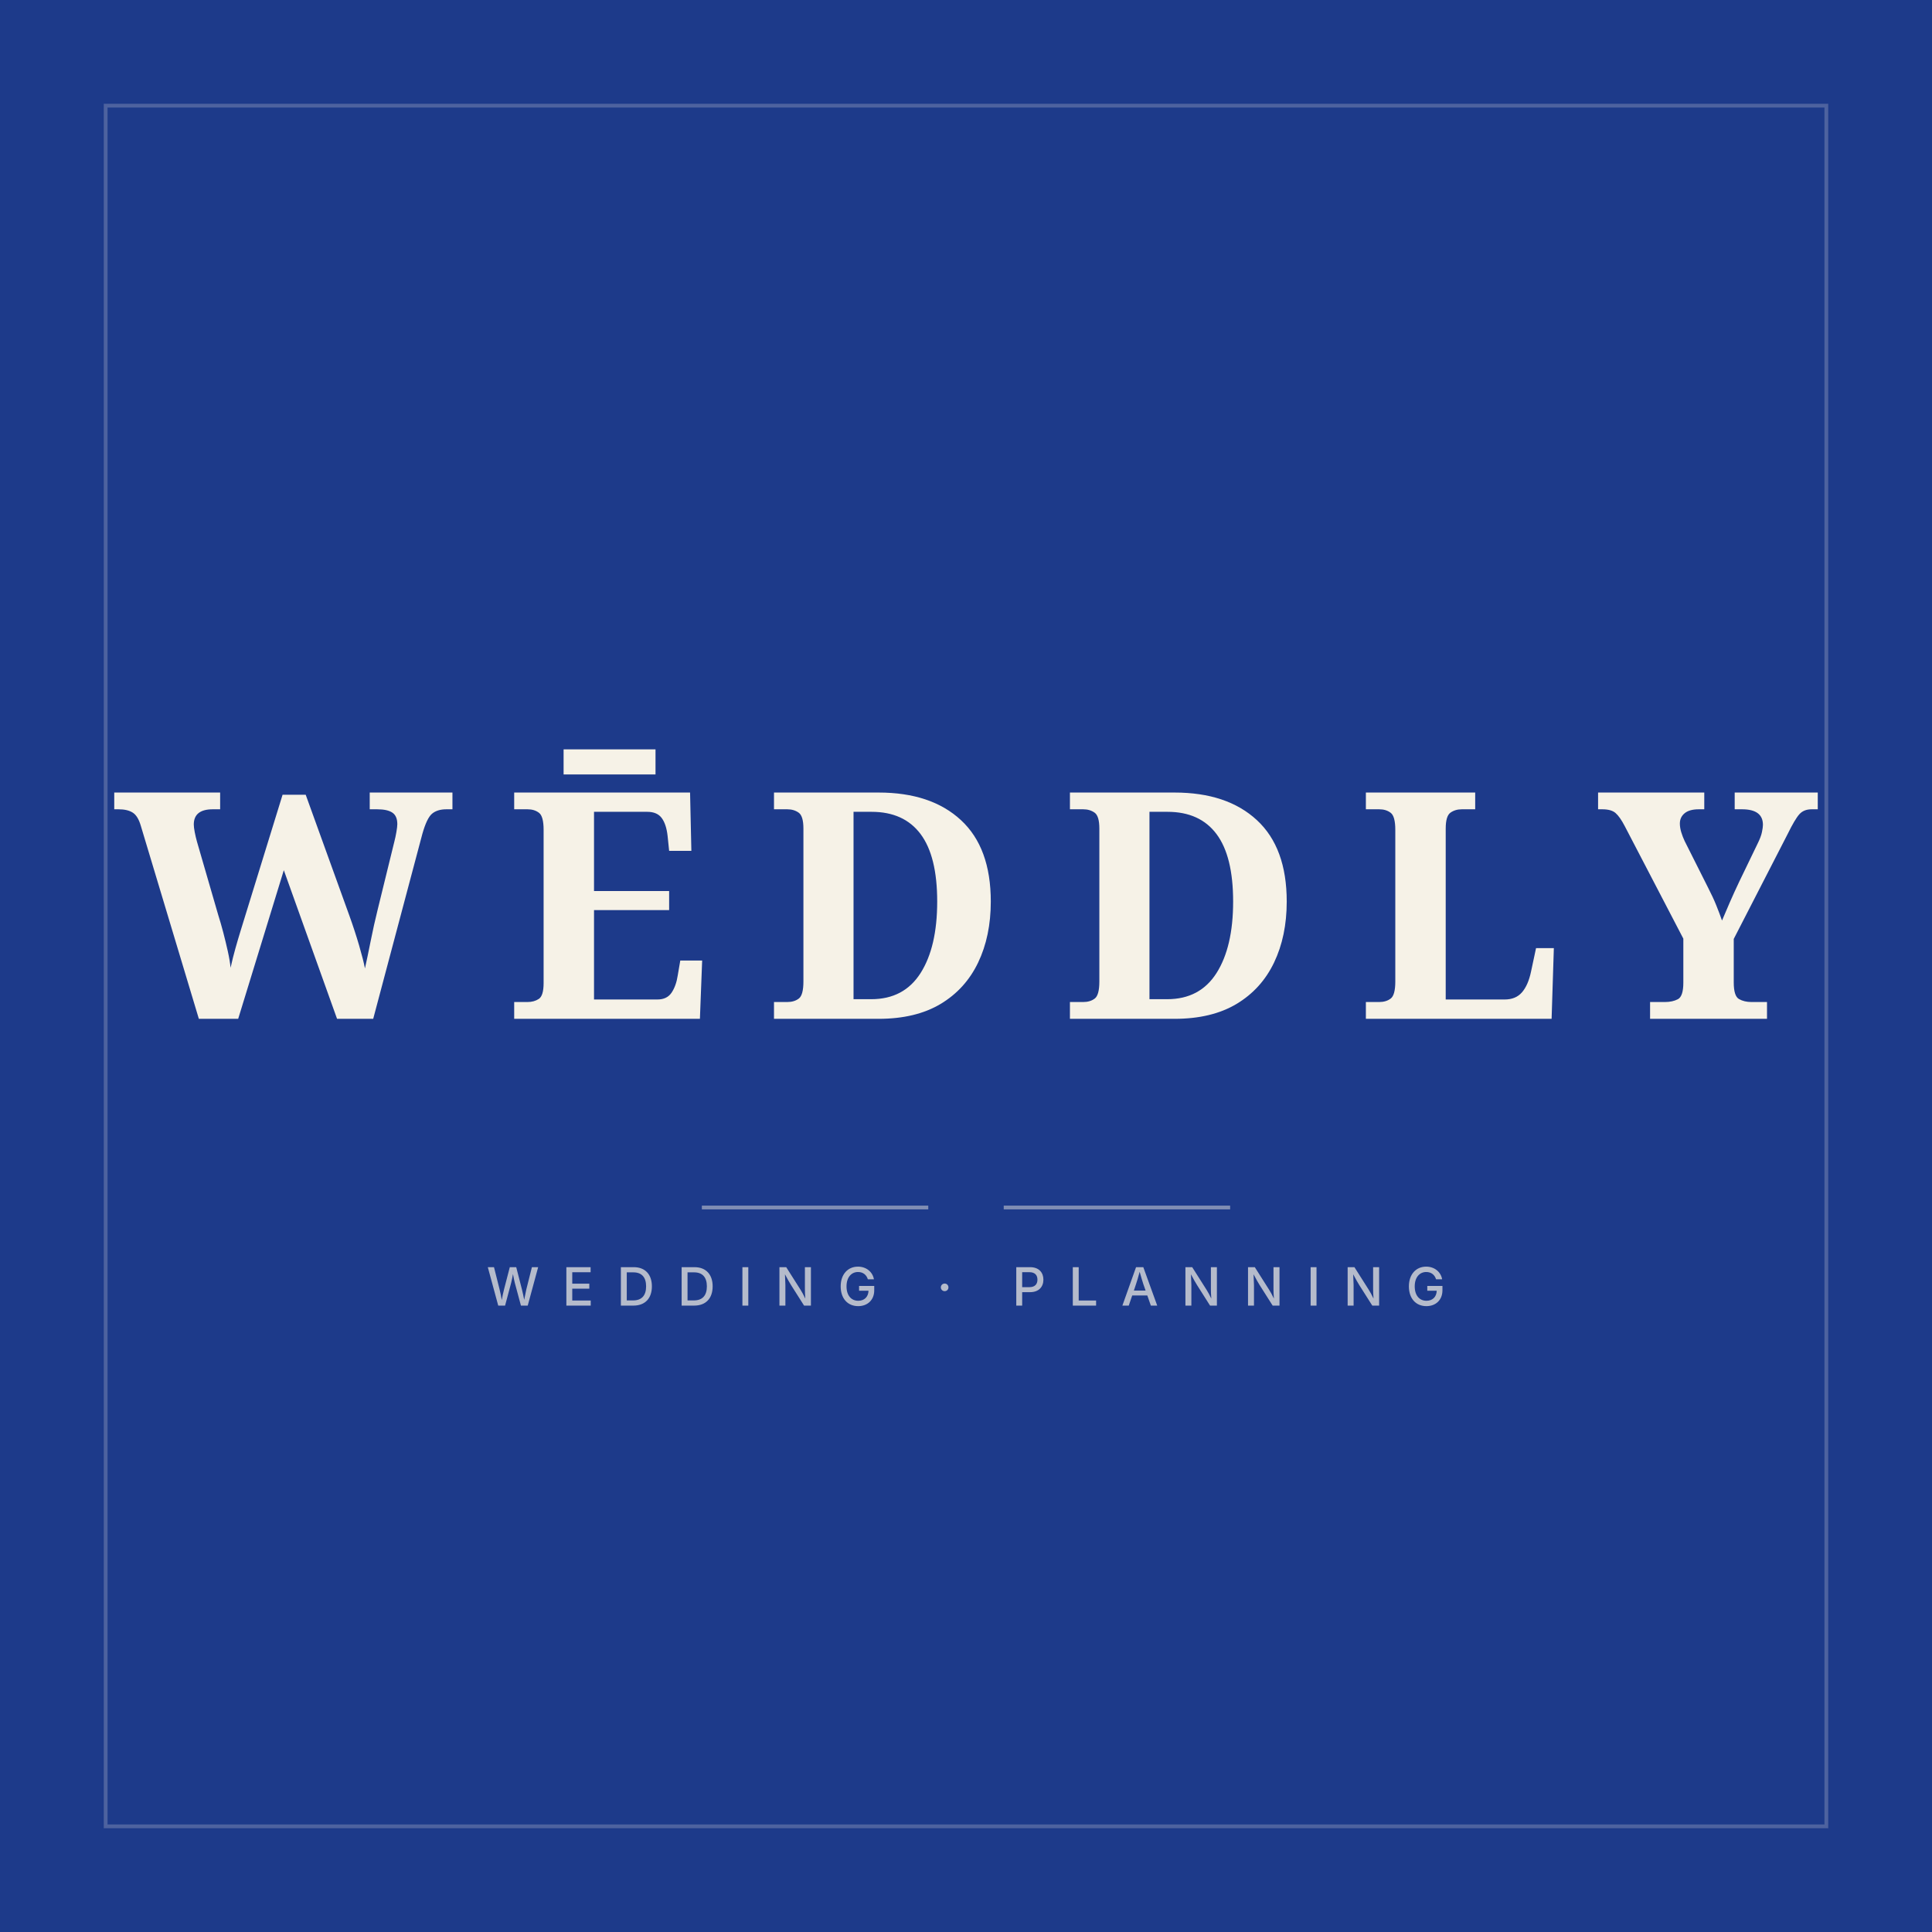
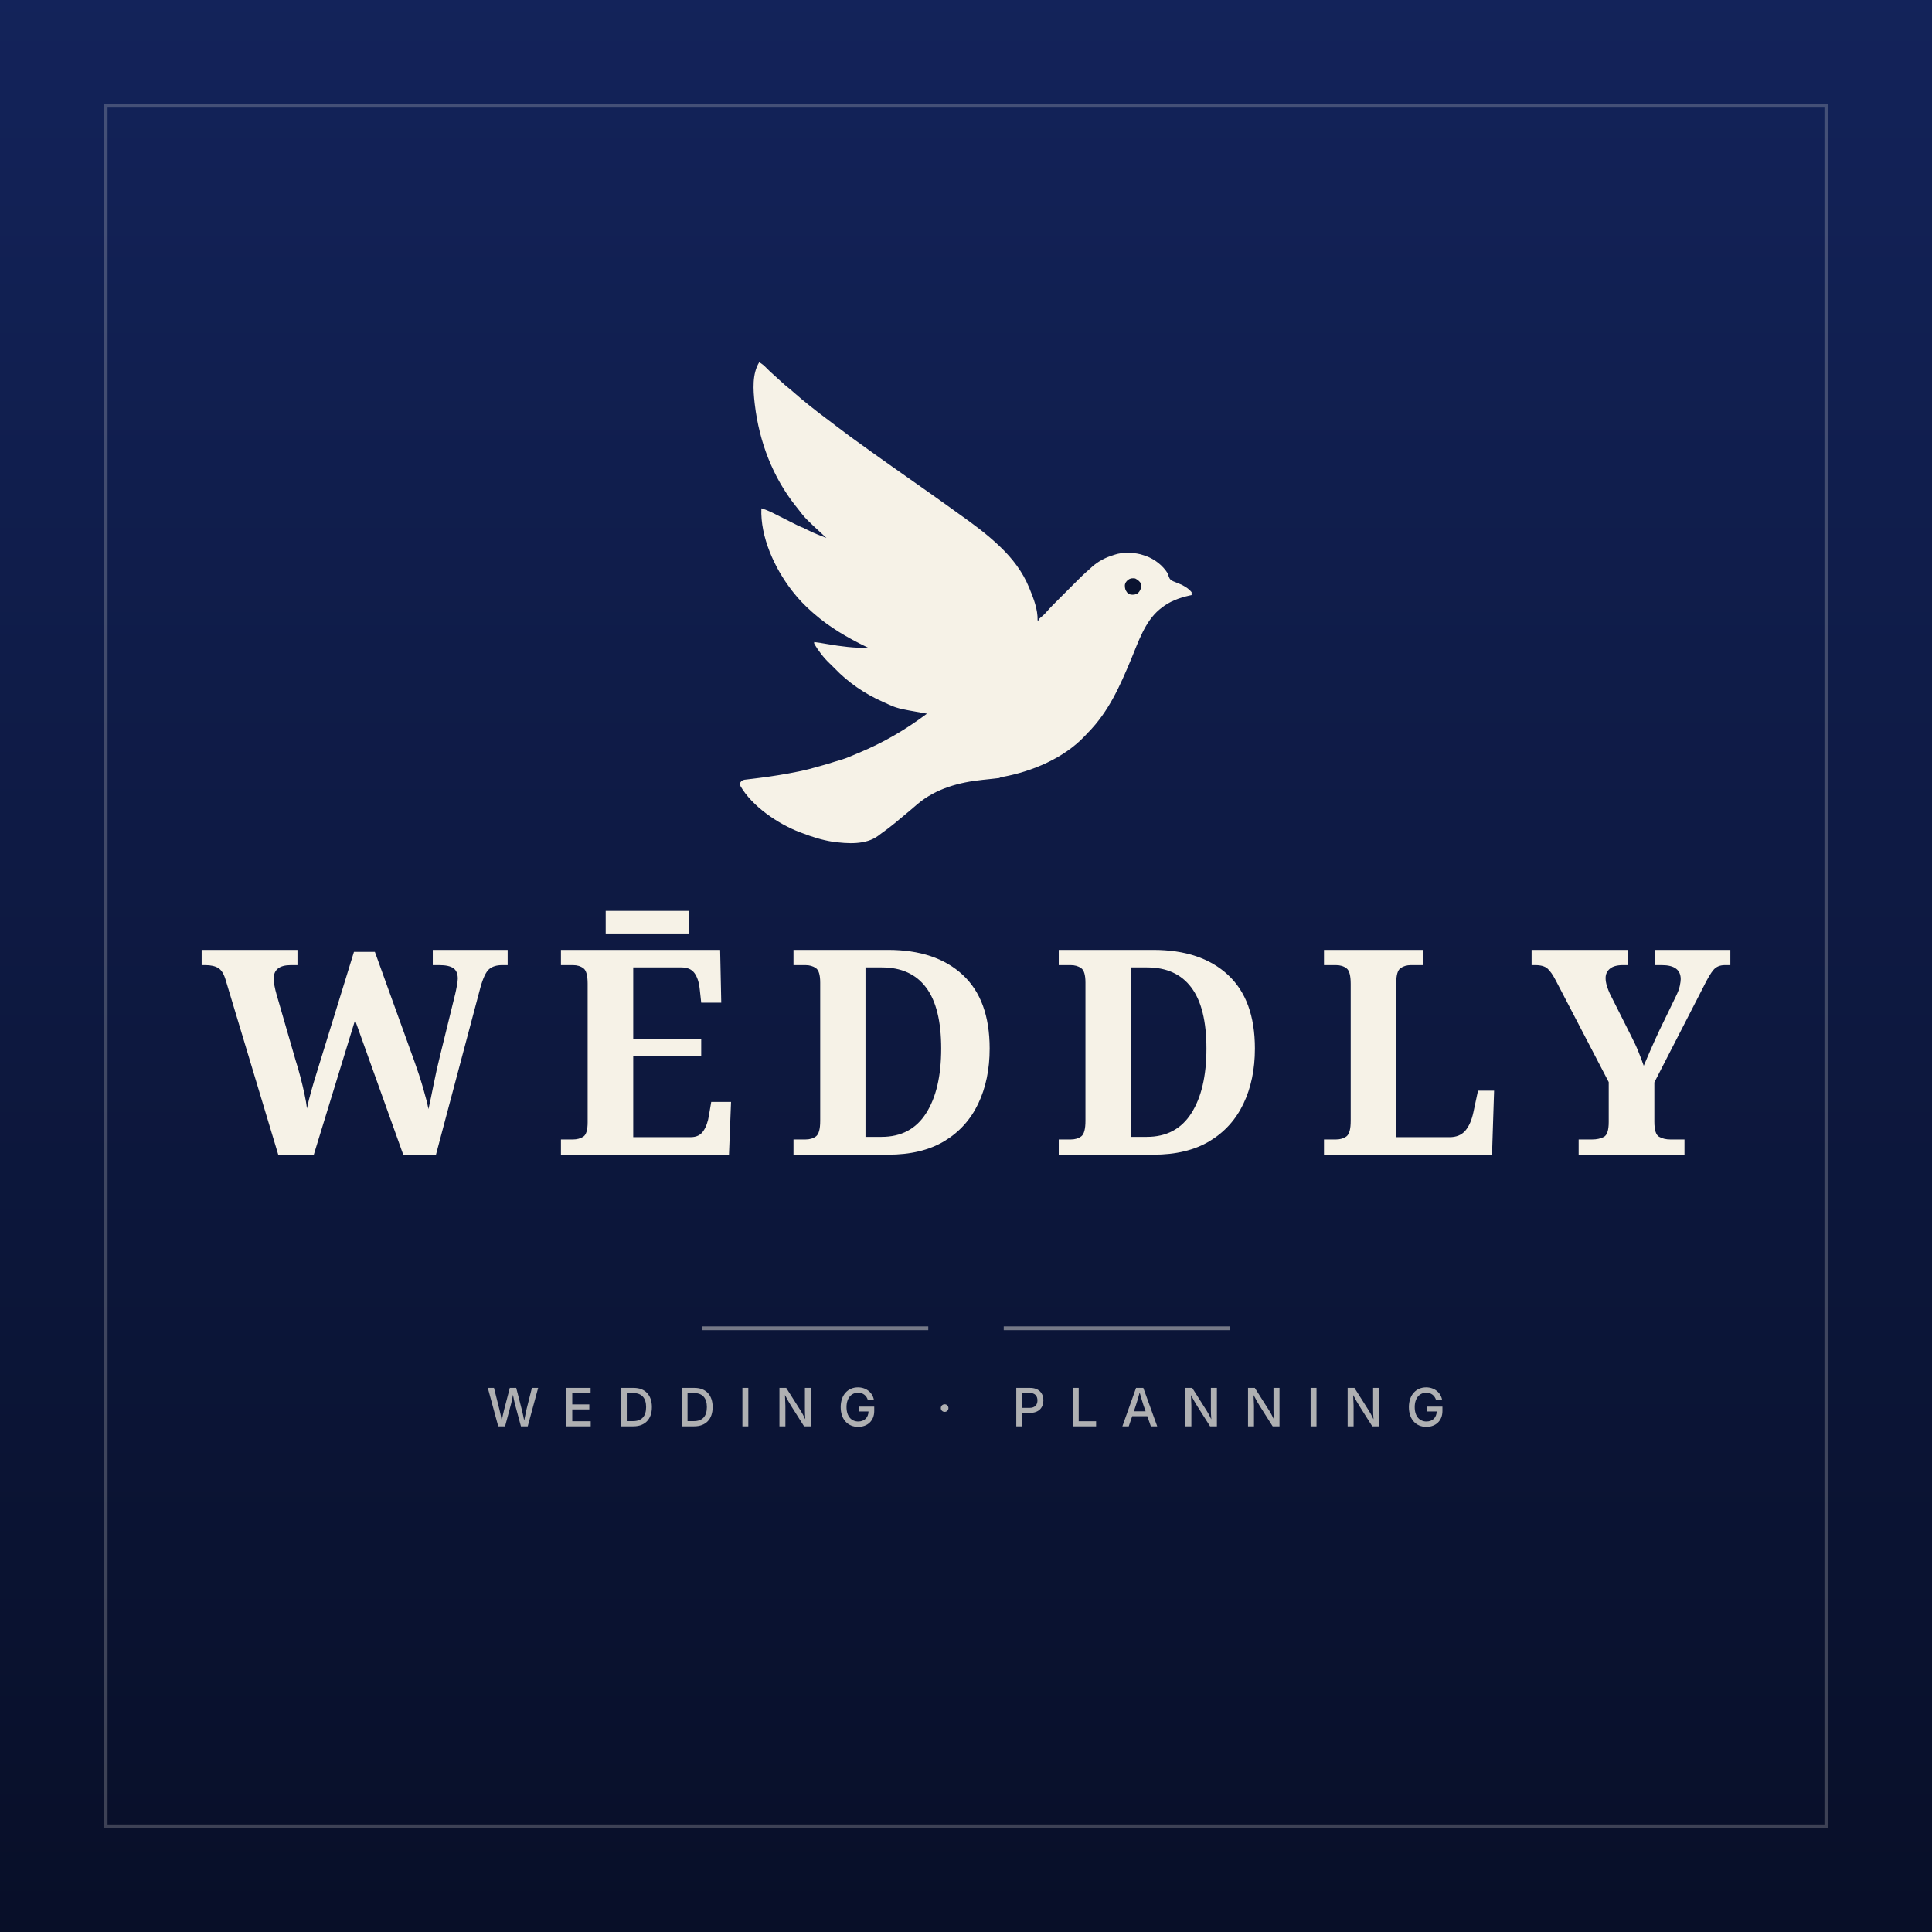
<svg xmlns="http://www.w3.org/2000/svg" width="512" height="512" viewBox="0 0 512 512">
-   <rect width="512" height="512" fill="#1d3a8a" />
+   <linearGradient id="bg" x1="0" y1="0" x2="0" y2="1">
+     <stop offset="0" stop-color="#13235a" />
+     <stop offset="1" stop-color="#080f28" />
+   </linearGradient>
+   <rect width="512" height="512" fill="url(#bg)" />
  <rect x="28" y="28" width="456" height="456" fill="none" stroke="#f6f2e7" stroke-width="1" stroke-opacity="0.22" />
-   <text x="256" y="270" font-family="'Cormorant Garamond', Georgia, serif" font-size="84" font-weight="600" letter-spacing="14" fill="#f6f2e7" text-anchor="middle">WĒDDLY</text>
-   <line x1="186" y1="320" x2="246" y2="320" stroke="#f6f2e7" stroke-width="1" stroke-opacity="0.45" />
-   <line x1="266" y1="320" x2="326" y2="320" stroke="#f6f2e7" stroke-width="1" stroke-opacity="0.45" />
-   <text x="256" y="346" font-family="'Inter', system-ui, sans-serif" font-size="14" font-weight="500" letter-spacing="6" fill="#f6f2e7" fill-opacity="0.7" text-anchor="middle">WEDDING · PLANNING</text>
+   <svg x="196" y="96" width="120" height="128" viewBox="337 282 624 668" preserveAspectRatio="xMidYMid meet">
+     <path d="M0 0 C3.899 2.133 6.739 4.552 9.812 7.75 C13.34 11.35 16.917 14.755 20.746 18.027 C23.104 20.091 25.394 22.217 27.683 24.357 C32.854 29.188 38.095 33.786 43.676 38.145 C46.005 40.004 48.224 41.943 50.438 43.938 C55.482 48.472 60.721 52.742 66 57 C67.111 57.904 68.221 58.807 69.332 59.711 C78.152 66.856 87.186 73.689 96.285 80.473 C100.074 83.299 103.828 86.165 107.562 89.062 C119.307 98.135 131.324 106.855 143.422 115.449 C147.57 118.399 151.69 121.389 155.812 124.375 C163.8 130.154 171.84 135.854 179.904 141.525 C181.985 142.989 184.063 144.457 186.141 145.926 C193.747 151.303 201.366 156.662 209 162 C217.326 167.822 225.632 173.671 233.928 179.537 C236.018 181.013 238.11 182.485 240.203 183.957 C248.336 189.679 256.428 195.454 264.482 201.287 C268.401 204.125 272.326 206.951 276.27 209.753 C295.652 223.526 314.799 237.528 332 254 C332.527 254.5 333.054 254.999 333.597 255.514 C349.975 271.12 364.42 289.909 373 311 C373.296 311.705 373.593 312.41 373.898 313.137 C379.542 326.793 385.434 341.993 385 357 C385.66 357 386.32 357 387 357 C387 356.34 387 355.68 387 355 C388.769 353.3 390.664 351.792 392.566 350.242 C394.564 348.402 396.235 346.598 397.984 344.536 C402.643 339.18 407.661 334.195 412.684 329.184 C413.708 328.158 414.733 327.133 415.757 326.107 C417.893 323.97 420.03 321.834 422.169 319.7 C424.89 316.985 427.606 314.266 430.322 311.545 C432.433 309.43 434.547 307.317 436.661 305.205 C437.663 304.204 438.664 303.202 439.664 302.2 C444.728 297.126 449.814 292.144 455.27 287.491 C457.122 285.895 458.904 284.235 460.688 282.562 C469.011 275.316 478.474 270.19 489 267 C489.723 266.75 490.447 266.5 491.192 266.242 C497.368 264.199 502.888 263.521 509.375 263.625 C510.294 263.634 511.213 263.644 512.16 263.654 C519.124 263.808 525.413 264.638 532 267 C532.967 267.317 533.934 267.634 534.93 267.961 C547.115 272.424 558.093 280.941 565 292 C565.527 293.554 566.029 295.116 566.5 296.688 C567.893 300.259 568.985 300.992 572.445 302.871 C575.243 304.092 578.082 305.196 580.926 306.305 C587.131 308.762 593.772 312.719 598 318 C598 319.32 598 320.64 598 322 C597.031 322.208 596.061 322.415 595.062 322.629 C580.807 325.84 567.468 330.7 556 340 C554.757 340.982 554.757 340.982 553.488 341.984 C533.433 358.815 524.509 386.357 514.737 409.833 C499.124 447.324 483.576 482.963 454.7 512.26 C453.196 513.8 451.729 515.363 450.273 516.949 C421.483 547.478 377.495 565.952 336.844 573.422 C334.067 573.858 334.067 573.858 332 575 C329.046 575.379 326.099 575.712 323.137 576.016 C321.279 576.217 319.422 576.419 317.564 576.621 C314.659 576.934 311.753 577.243 308.846 577.542 C276.434 580.889 244.407 589.569 219 611 C218.448 611.466 217.896 611.931 217.327 612.411 C214.327 614.949 211.346 617.509 208.379 620.086 C204.55 623.404 200.631 626.607 196.695 629.797 C193.85 632.122 191.052 634.499 188.25 636.875 C181.924 642.156 175.344 647.038 168.635 651.819 C167.273 652.803 165.937 653.823 164.609 654.852 C147.217 667.796 122.141 665.839 101.668 663.148 C86.861 660.822 72.941 656.407 59 651 C57.881 650.591 56.762 650.183 55.609 649.762 C26.187 638.461 -9.994 614.124 -26 586 C-26.418 583.344 -26.418 583.344 -26 581 C-24.291 578.682 -23.238 578.058 -20.413 577.372 C-19.376 577.252 -18.338 577.131 -17.27 577.008 C-16.091 576.863 -14.912 576.718 -13.697 576.569 C-11.774 576.349 -11.774 576.349 -9.812 576.125 C-7.069 575.788 -4.328 575.441 -1.586 575.094 C-0.878 575.005 -0.17 574.917 0.559 574.826 C18.688 572.547 36.726 569.606 54.625 565.938 C55.767 565.704 56.909 565.471 58.086 565.231 C65.111 563.746 71.994 561.937 78.883 559.912 C81.704 559.087 84.532 558.311 87.375 557.562 C93.373 555.941 99.285 554.063 105.207 552.188 C108.212 551.247 111.221 550.358 114.25 549.5 C117.778 548.447 121.132 547.16 124.523 545.727 C128.705 543.966 132.89 542.218 137.086 540.492 C171.429 526.257 202.302 508.315 232 486 C231.282 485.875 230.563 485.749 229.823 485.62 C190.589 478.721 190.589 478.721 174 471 C172.845 470.487 171.69 469.974 170.5 469.445 C145.475 458.224 123 442.838 104 423 C103.154 422.154 102.309 421.309 101.438 420.438 C100.231 419.231 100.231 419.231 99 418 C98.254 417.306 98.254 417.306 97.492 416.598 C89.311 408.816 81.552 398.862 76 389 C76 388.34 76 387.68 76 387 C82.147 387.686 88.211 388.704 94.304 389.765 C113.217 393.041 131.772 395.397 151 395 C150.262 394.644 149.524 394.288 148.763 393.921 C122.163 381.028 97.273 366.584 75 347 C73.654 345.822 73.654 345.822 72.281 344.621 C63.002 336.387 54.653 327.775 47 318 C46.246 317.04 45.492 316.079 44.715 315.09 C21.099 284.344 1.396 241.466 3 202 C10.915 204.261 17.979 207.876 25.271 211.609 C30.43 214.238 35.608 216.829 40.785 219.422 C42.663 220.363 44.539 221.307 46.415 222.251 C47.581 222.836 48.748 223.421 49.949 224.023 C50.994 224.549 52.039 225.074 53.116 225.615 C55.712 226.862 58.32 227.95 61 229 C62.967 229.962 64.925 230.942 66.875 231.938 C75.374 236.213 84.115 239.62 93 243 C92.103 242.175 91.206 241.35 90.281 240.5 C63.763 216.004 63.763 216.004 53 202 C51.824 200.532 51.824 200.532 50.625 199.035 C18.602 158.808 0.046 109.8 -6 59 C-6.103 58.156 -6.206 57.313 -6.312 56.444 C-8.356 38.235 -9.918 16.127 0 0 Z " fill="#f6f2e7" transform="translate(363,282)" />
+     <path d="M0 0 C3.704 2.027 5.654 3.48 8 7 C8.463 11.999 8.104 15.009 5 19 C2.456 21.837 0.244 22.274 -3.438 22.5 C-7.184 22.389 -7.893 22.084 -11 19.625 C-13.803 15.946 -14.34 13.717 -14.289 9.035 C-13.836 5.846 -12.261 4.196 -10 2 C-6.245 -0.503 -4.453 -0.453 0 0 Z " fill="#0a1330" transform="translate(883,581)" />
+   </svg>
+   <text x="256" y="306" font-family="'Cormorant Garamond', Georgia, serif" font-size="76" font-weight="600" letter-spacing="12" fill="#f6f2e7" text-anchor="middle">WĒDDLY</text>
+   <line x1="186" y1="352" x2="246" y2="352" stroke="#f6f2e7" stroke-width="1" stroke-opacity="0.45" />
+   <line x1="266" y1="352" x2="326" y2="352" stroke="#f6f2e7" stroke-width="1" stroke-opacity="0.45" />
+   <text x="256" y="378" font-family="'Inter', system-ui, sans-serif" font-size="14" font-weight="500" letter-spacing="6" fill="#f6f2e7" fill-opacity="0.7" text-anchor="middle">WEDDING · PLANNING</text>
</svg>
